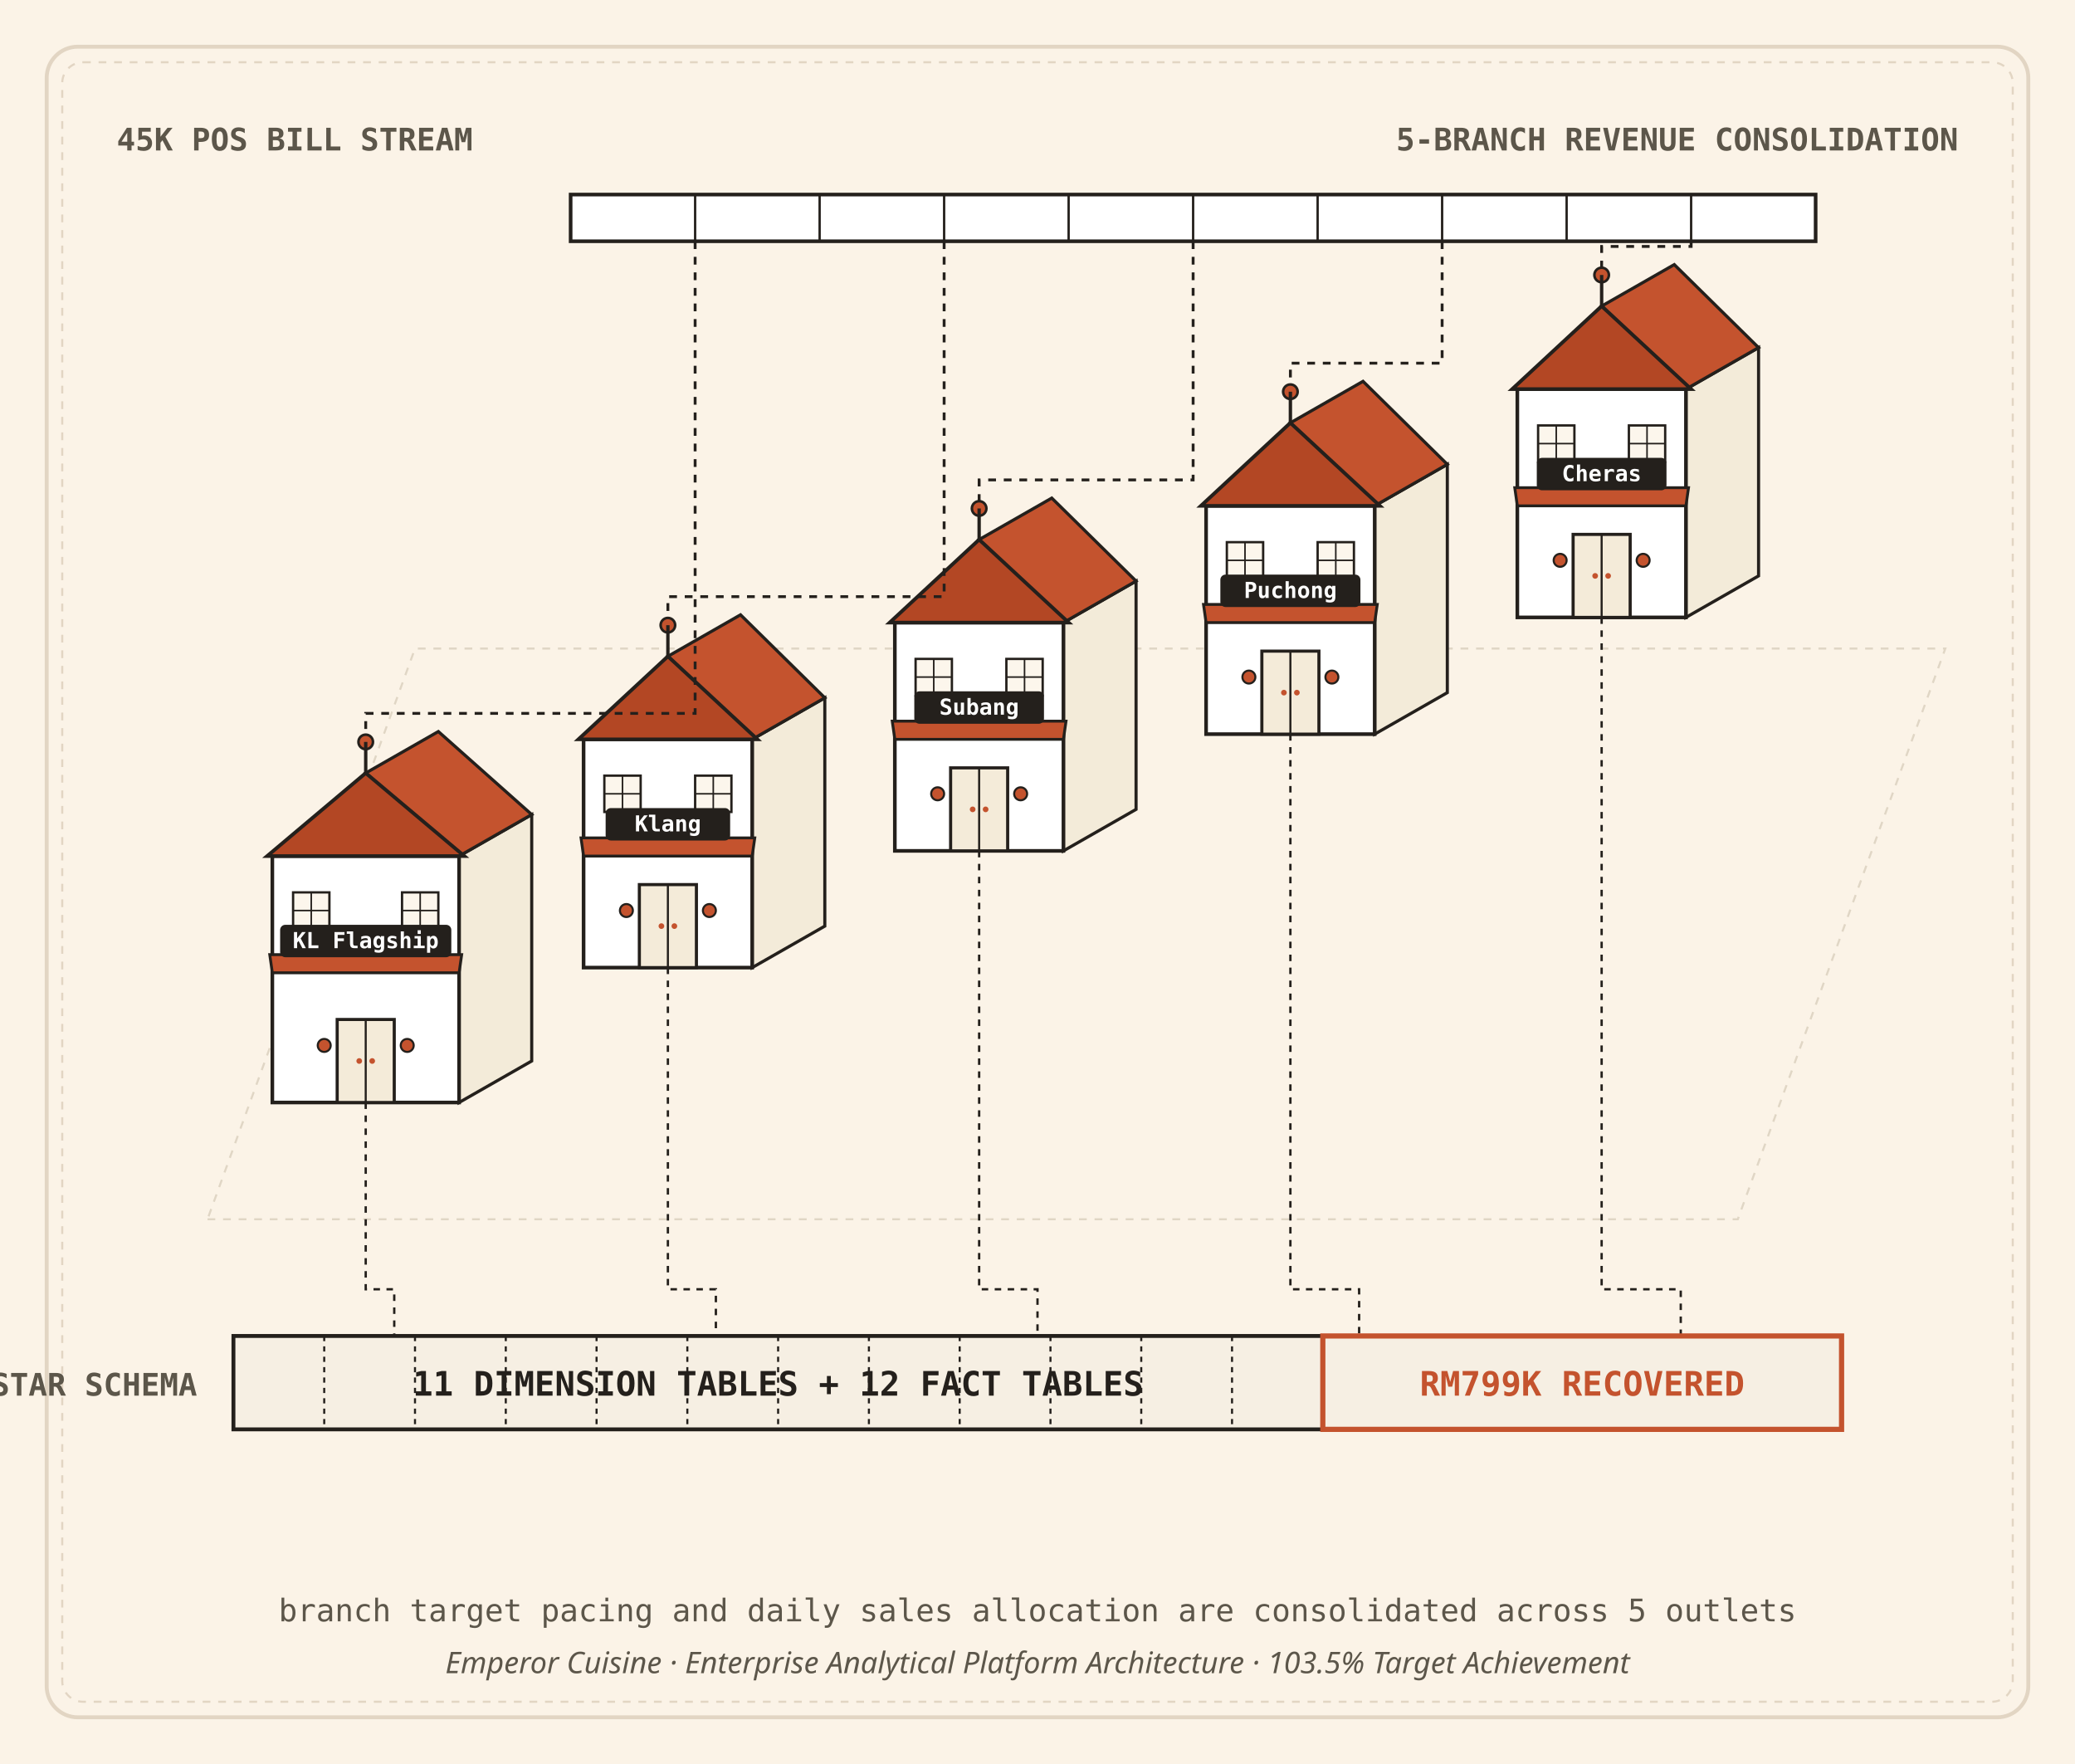
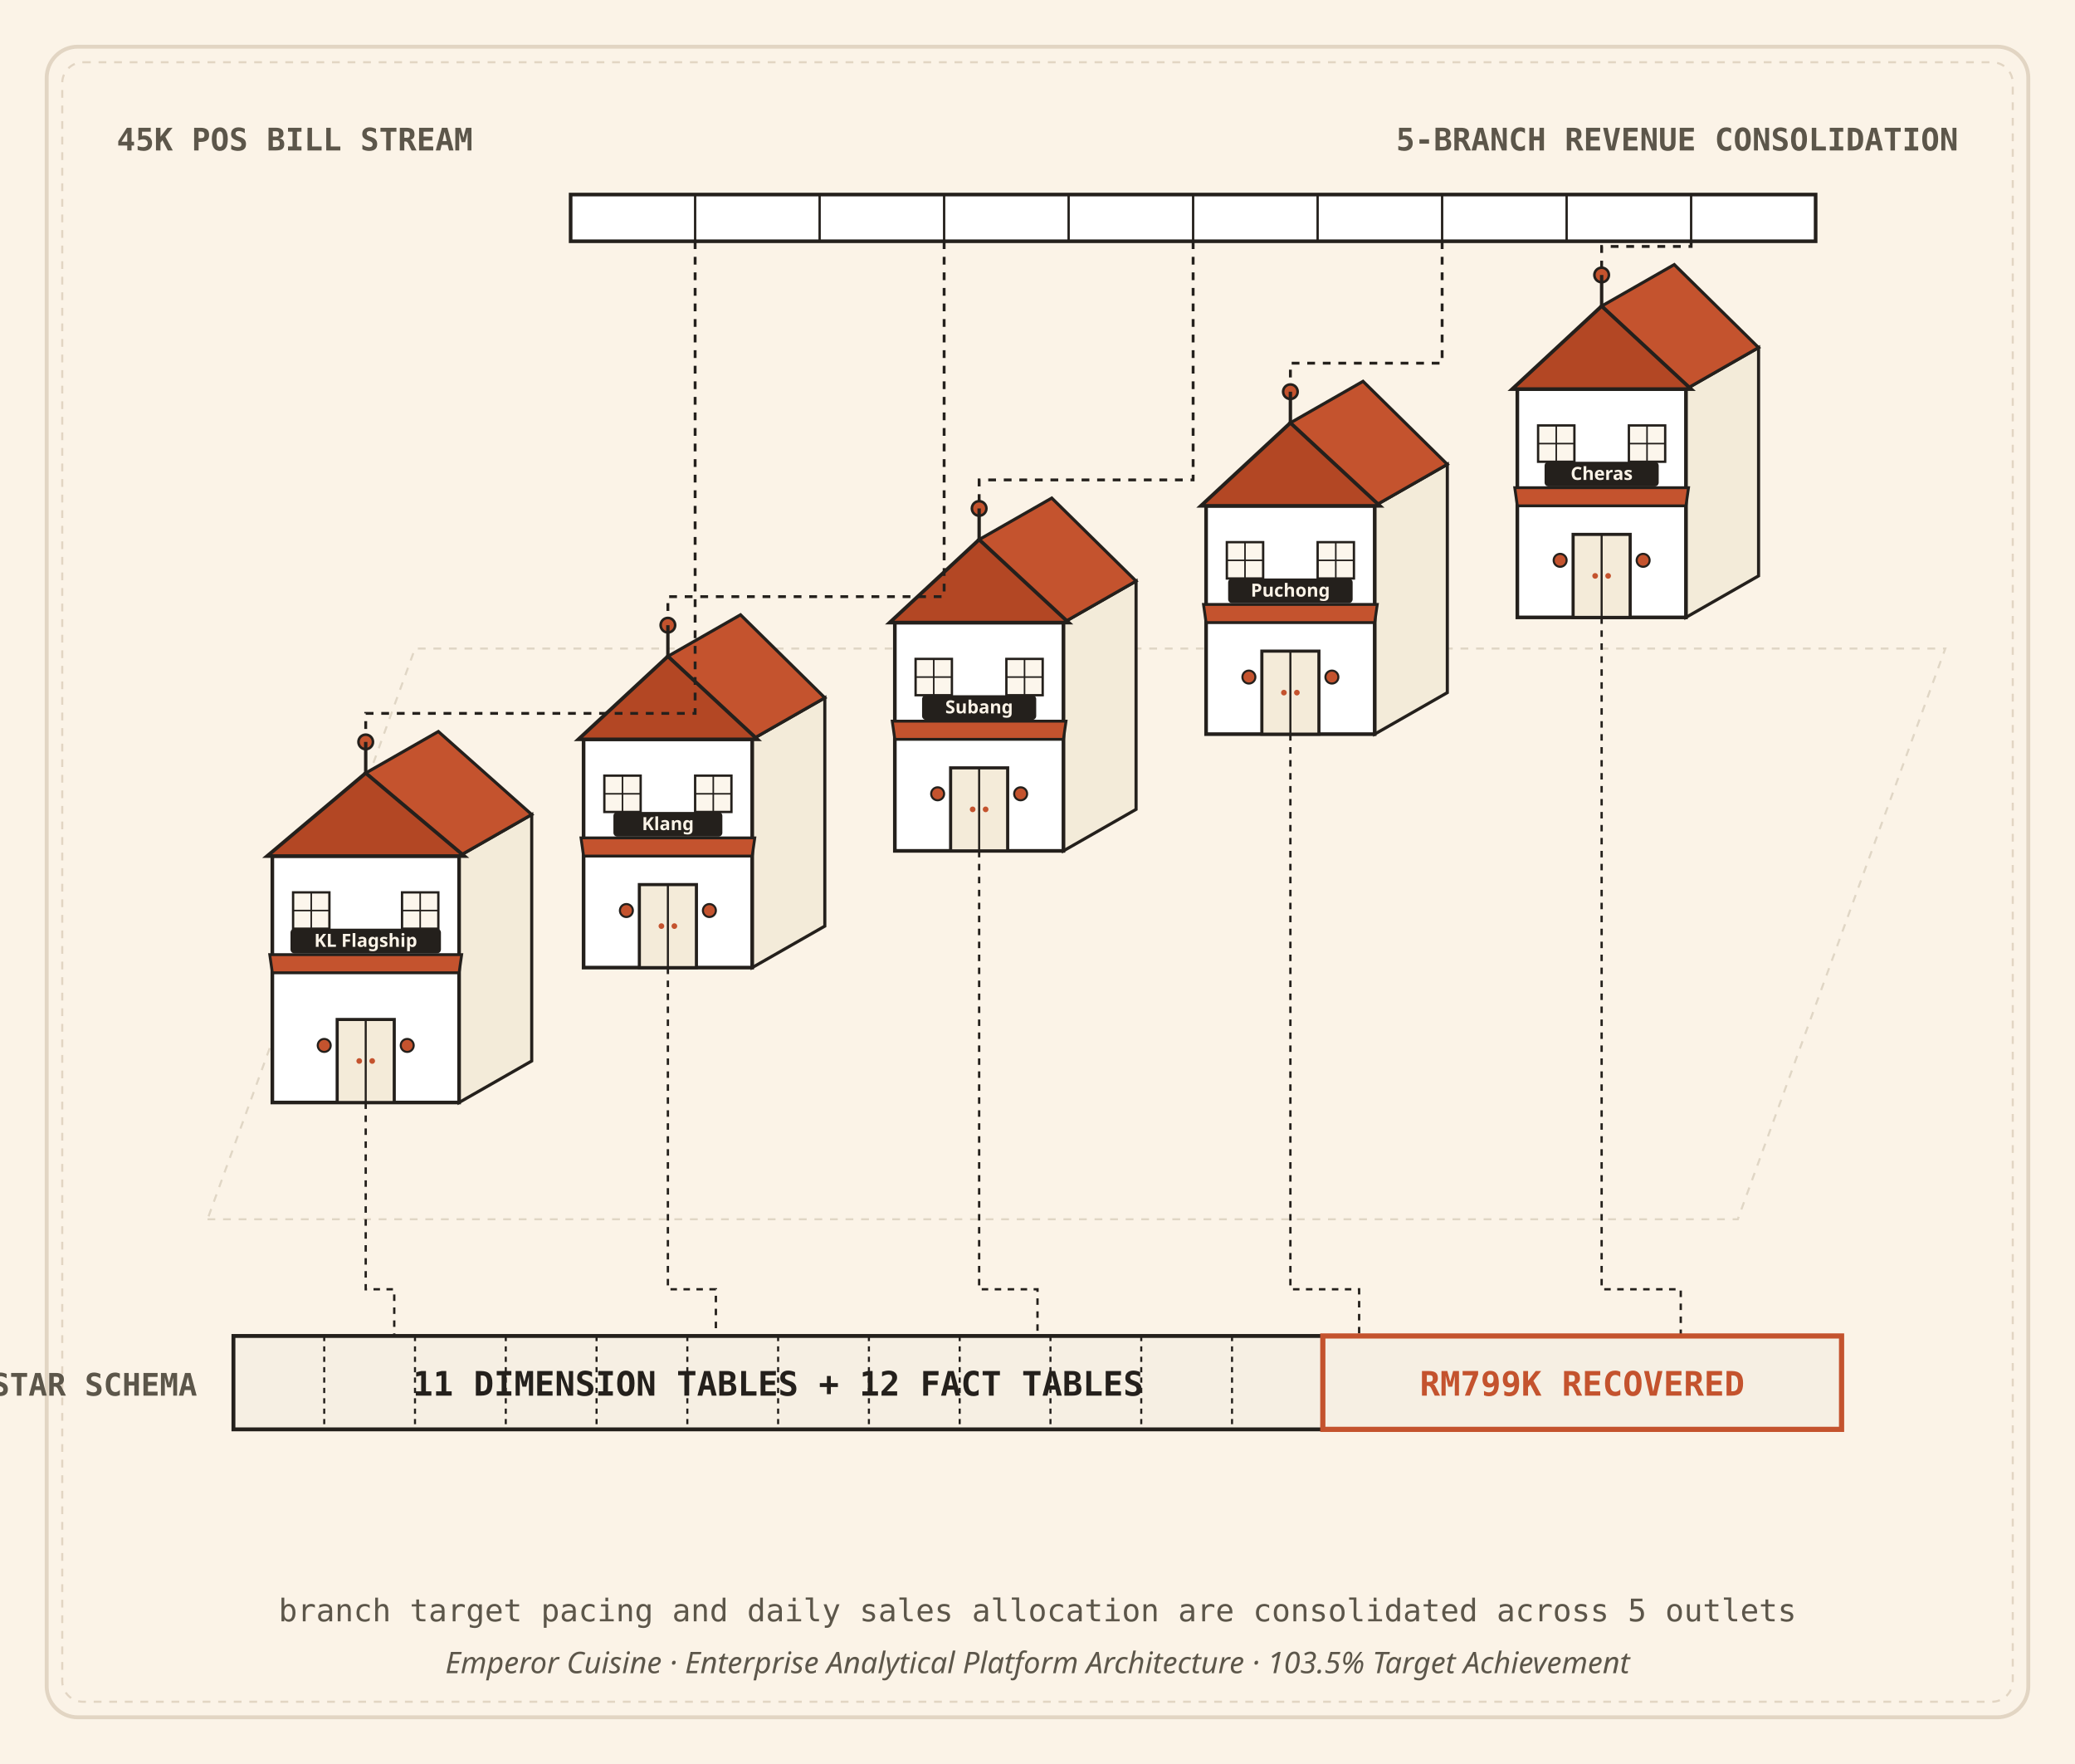
<svg xmlns="http://www.w3.org/2000/svg" viewBox="0 0 800 680" width="800" height="680">
  <rect width="800" height="680" fill="#fbf3e7" />
  <rect x="18" y="18" width="764" height="644" rx="12" fill="none" stroke="#e2d5c3" stroke-width="1.5" />
  <rect x="24" y="24" width="752" height="632" rx="8" fill="none" stroke="#e2d5c3" stroke-width="0.8" stroke-dasharray="3 3" />
  <text x="45" y="58" font-family="monospace" font-size="12" font-weight="700" fill="#5c564a">45K POS BILL STREAM</text>
  <text x="755" y="58" font-family="monospace" font-size="12" font-weight="700" fill="#5c564a" text-anchor="end">5-BRANCH REVENUE CONSOLIDATION</text>
  <rect x="220" y="75" width="480" height="18" fill="#ffffff" stroke="#24201c" stroke-width="1.4" />
  <line x1="268.0" y1="75" x2="268.0" y2="93" stroke="#24201c" stroke-width="0.9" />
  <line x1="316.0" y1="75" x2="316.0" y2="93" stroke="#24201c" stroke-width="0.9" />
  <line x1="364.0" y1="75" x2="364.0" y2="93" stroke="#24201c" stroke-width="0.9" />
  <line x1="412.0" y1="75" x2="412.0" y2="93" stroke="#24201c" stroke-width="0.9" />
  <line x1="460.0" y1="75" x2="460.0" y2="93" stroke="#24201c" stroke-width="0.9" />
  <line x1="508.0" y1="75" x2="508.0" y2="93" stroke="#24201c" stroke-width="0.9" />
  <line x1="556.0" y1="75" x2="556.0" y2="93" stroke="#24201c" stroke-width="0.9" />
  <line x1="604.0" y1="75" x2="604.0" y2="93" stroke="#24201c" stroke-width="0.9" />
  <line x1="652.0" y1="75" x2="652.0" y2="93" stroke="#24201c" stroke-width="0.9" />
  <path d="M 80 470 L 670 470 L 750 250 L 160 250 Z" fill="none" stroke="#e0d6c5" stroke-width="0.8" stroke-dasharray="3 3" />
  <path d="M 652.0 93 V 95 H 617.5 V 106" fill="none" stroke="#24201c" stroke-width="1.1" stroke-dasharray="3 3" />
  <circle cx="617.5" cy="106" r="2.8" fill="#c4532e" stroke="#24201c" stroke-width="1.0" />
  <path d="M 650 238 L 678 222 L 678 134 L 650 150 Z" fill="#f3ebd9" stroke="#24201c" stroke-width="1.2" />
  <path d="M 585 150 H 650 V 238 H 585 Z" fill="#ffffff" stroke="#24201c" stroke-width="1.4" />
  <path d="M 617.5 118 L 645.5 102 L 678 134 L 650 150 Z" fill="#c4532e" stroke="#24201c" stroke-width="1.2" />
  <path d="M 617.5 118 L 652 150 L 583 150 Z" fill="#b34724" stroke="#24201c" stroke-width="1.4" />
  <line x1="617.5" y1="118" x2="617.5" y2="106" stroke="#24201c" stroke-width="1.3" />
  <rect x="593" y="164" width="14" height="14" fill="#fcf6ec" stroke="#24201c" stroke-width="0.9" />
  <line x1="600.0" y1="164" x2="600.0" y2="178" stroke="#24201c" stroke-width="0.6" />
  <line x1="593" y1="171.0" x2="607" y2="171.0" stroke="#24201c" stroke-width="0.6" />
  <rect x="628" y="164" width="14" height="14" fill="#fcf6ec" stroke="#24201c" stroke-width="0.9" />
  <line x1="635.0" y1="164" x2="635.0" y2="178" stroke="#24201c" stroke-width="0.6" />
  <line x1="628" y1="171.0" x2="642" y2="171.0" stroke="#24201c" stroke-width="0.6" />
  <path d="M 584 188 H 651 L 650 195 H 585 Z" fill="#c4532e" stroke="#24201c" stroke-width="1.1" />
-   <rect x="592.5" y="176.5" width="50" height="12.5" fill="#24201c" rx="2" />
-   <text x="617.5" y="185.5" font-family="monospace, sans-serif" font-weight="bold" font-size="8.5" fill="#ffffff" text-anchor="middle">Cheras</text>
+   <rect x="595.5" y="178" width="44" height="9.5" fill="#24201c" rx="1.5" />
+   <text x="617.5" y="185" font-family="sans-serif" font-weight="bold" font-size="7" fill="#fbf3e7" text-anchor="middle">Cheras</text>
  <rect x="606.5" y="206" width="22" height="32" fill="#f4ebd9" stroke="#24201c" stroke-width="1.2" />
  <line x1="617.5" y1="206" x2="617.5" y2="238" stroke="#24201c" stroke-width="0.8" />
  <circle cx="615.0" cy="222.0" r="1.1" fill="#c4532e" />
  <circle cx="620.0" cy="222.0" r="1.1" fill="#c4532e" />
  <circle cx="601.5" cy="216" r="2.5" fill="#c4532e" stroke="#24201c" stroke-width="0.8" />
  <circle cx="633.5" cy="216" r="2.5" fill="#c4532e" stroke="#24201c" stroke-width="0.8" />
  <path d="M 556.0 93 V 140 H 497.5 V 151" fill="none" stroke="#24201c" stroke-width="1.1" stroke-dasharray="3 3" />
  <circle cx="497.5" cy="151" r="2.8" fill="#c4532e" stroke="#24201c" stroke-width="1.0" />
  <path d="M 530 283 L 558 267 L 558 179 L 530 195 Z" fill="#f3ebd9" stroke="#24201c" stroke-width="1.2" />
  <path d="M 465 195 H 530 V 283 H 465 Z" fill="#ffffff" stroke="#24201c" stroke-width="1.4" />
  <path d="M 497.5 163 L 525.5 147 L 558 179 L 530 195 Z" fill="#c4532e" stroke="#24201c" stroke-width="1.2" />
  <path d="M 497.5 163 L 532 195 L 463 195 Z" fill="#b34724" stroke="#24201c" stroke-width="1.4" />
  <line x1="497.5" y1="163" x2="497.5" y2="151" stroke="#24201c" stroke-width="1.3" />
  <rect x="473" y="209" width="14" height="14" fill="#fcf6ec" stroke="#24201c" stroke-width="0.9" />
  <line x1="480.0" y1="209" x2="480.0" y2="223" stroke="#24201c" stroke-width="0.6" />
  <line x1="473" y1="216.0" x2="487" y2="216.0" stroke="#24201c" stroke-width="0.6" />
  <rect x="508" y="209" width="14" height="14" fill="#fcf6ec" stroke="#24201c" stroke-width="0.9" />
  <line x1="515.0" y1="209" x2="515.0" y2="223" stroke="#24201c" stroke-width="0.6" />
  <line x1="508" y1="216.0" x2="522" y2="216.0" stroke="#24201c" stroke-width="0.6" />
  <path d="M 464 233 H 531 L 530 240 H 465 Z" fill="#c4532e" stroke="#24201c" stroke-width="1.1" />
-   <rect x="470.5" y="221.5" width="54" height="12.5" fill="#24201c" rx="2" />
-   <text x="497.5" y="230.5" font-family="monospace, sans-serif" font-weight="bold" font-size="8.5" fill="#ffffff" text-anchor="middle">Puchong</text>
+   <rect x="473.5" y="223" width="48" height="9.5" fill="#24201c" rx="1.5" />
+   <text x="497.5" y="230" font-family="sans-serif" font-weight="bold" font-size="7" fill="#fbf3e7" text-anchor="middle">Puchong</text>
  <rect x="486.5" y="251" width="22" height="32" fill="#f4ebd9" stroke="#24201c" stroke-width="1.2" />
  <line x1="497.5" y1="251" x2="497.5" y2="283" stroke="#24201c" stroke-width="0.8" />
  <circle cx="495.0" cy="267.0" r="1.1" fill="#c4532e" />
  <circle cx="500.0" cy="267.0" r="1.1" fill="#c4532e" />
  <circle cx="481.5" cy="261" r="2.5" fill="#c4532e" stroke="#24201c" stroke-width="0.8" />
  <circle cx="513.5" cy="261" r="2.5" fill="#c4532e" stroke="#24201c" stroke-width="0.8" />
  <path d="M 460.0 93 V 185 H 377.5 V 196" fill="none" stroke="#24201c" stroke-width="1.1" stroke-dasharray="3 3" />
  <circle cx="377.5" cy="196" r="2.8" fill="#c4532e" stroke="#24201c" stroke-width="1.0" />
  <path d="M 410 328 L 438 312 L 438 224 L 410 240 Z" fill="#f3ebd9" stroke="#24201c" stroke-width="1.2" />
  <path d="M 345 240 H 410 V 328 H 345 Z" fill="#ffffff" stroke="#24201c" stroke-width="1.4" />
  <path d="M 377.5 208 L 405.5 192 L 438 224 L 410 240 Z" fill="#c4532e" stroke="#24201c" stroke-width="1.2" />
  <path d="M 377.5 208 L 412 240 L 343 240 Z" fill="#b34724" stroke="#24201c" stroke-width="1.4" />
  <line x1="377.5" y1="208" x2="377.5" y2="196" stroke="#24201c" stroke-width="1.3" />
  <rect x="353" y="254" width="14" height="14" fill="#fcf6ec" stroke="#24201c" stroke-width="0.9" />
  <line x1="360.0" y1="254" x2="360.0" y2="268" stroke="#24201c" stroke-width="0.6" />
  <line x1="353" y1="261.0" x2="367" y2="261.0" stroke="#24201c" stroke-width="0.6" />
  <rect x="388" y="254" width="14" height="14" fill="#fcf6ec" stroke="#24201c" stroke-width="0.9" />
  <line x1="395.0" y1="254" x2="395.0" y2="268" stroke="#24201c" stroke-width="0.6" />
  <line x1="388" y1="261.0" x2="402" y2="261.0" stroke="#24201c" stroke-width="0.6" />
  <path d="M 344 278 H 411 L 410 285 H 345 Z" fill="#c4532e" stroke="#24201c" stroke-width="1.1" />
-   <rect x="352.5" y="266.5" width="50" height="12.5" fill="#24201c" rx="2" />
-   <text x="377.5" y="275.5" font-family="monospace, sans-serif" font-weight="bold" font-size="8.5" fill="#ffffff" text-anchor="middle">Subang</text>
+   <rect x="355.5" y="268" width="44" height="9.5" fill="#24201c" rx="1.5" />
+   <text x="377.5" y="275" font-family="sans-serif" font-weight="bold" font-size="7" fill="#fbf3e7" text-anchor="middle">Subang</text>
  <rect x="366.5" y="296" width="22" height="32" fill="#f4ebd9" stroke="#24201c" stroke-width="1.2" />
  <line x1="377.5" y1="296" x2="377.5" y2="328" stroke="#24201c" stroke-width="0.8" />
  <circle cx="375.0" cy="312.0" r="1.1" fill="#c4532e" />
  <circle cx="380.0" cy="312.0" r="1.1" fill="#c4532e" />
  <circle cx="361.5" cy="306" r="2.5" fill="#c4532e" stroke="#24201c" stroke-width="0.8" />
  <circle cx="393.5" cy="306" r="2.5" fill="#c4532e" stroke="#24201c" stroke-width="0.8" />
  <path d="M 364.0 93 V 230 H 257.5 V 241" fill="none" stroke="#24201c" stroke-width="1.1" stroke-dasharray="3 3" />
  <circle cx="257.5" cy="241" r="2.8" fill="#c4532e" stroke="#24201c" stroke-width="1.0" />
  <path d="M 290 373 L 318 357 L 318 269 L 290 285 Z" fill="#f3ebd9" stroke="#24201c" stroke-width="1.2" />
  <path d="M 225 285 H 290 V 373 H 225 Z" fill="#ffffff" stroke="#24201c" stroke-width="1.4" />
  <path d="M 257.5 253 L 285.5 237 L 318 269 L 290 285 Z" fill="#c4532e" stroke="#24201c" stroke-width="1.2" />
  <path d="M 257.5 253 L 292 285 L 223 285 Z" fill="#b34724" stroke="#24201c" stroke-width="1.4" />
  <line x1="257.5" y1="253" x2="257.5" y2="241" stroke="#24201c" stroke-width="1.3" />
  <rect x="233" y="299" width="14" height="14" fill="#fcf6ec" stroke="#24201c" stroke-width="0.9" />
  <line x1="240.0" y1="299" x2="240.0" y2="313" stroke="#24201c" stroke-width="0.6" />
  <line x1="233" y1="306.0" x2="247" y2="306.0" stroke="#24201c" stroke-width="0.6" />
  <rect x="268" y="299" width="14" height="14" fill="#fcf6ec" stroke="#24201c" stroke-width="0.9" />
  <line x1="275.0" y1="299" x2="275.0" y2="313" stroke="#24201c" stroke-width="0.6" />
  <line x1="268" y1="306.0" x2="282" y2="306.0" stroke="#24201c" stroke-width="0.6" />
  <path d="M 224 323 H 291 L 290 330 H 225 Z" fill="#c4532e" stroke="#24201c" stroke-width="1.1" />
-   <rect x="233.5" y="311.5" width="48" height="12.5" fill="#24201c" rx="2" />
-   <text x="257.5" y="320.5" font-family="monospace, sans-serif" font-weight="bold" font-size="8.5" fill="#ffffff" text-anchor="middle">Klang</text>
+   <rect x="236.5" y="313" width="42" height="9.5" fill="#24201c" rx="1.5" />
+   <text x="257.5" y="320" font-family="sans-serif" font-weight="bold" font-size="7" fill="#fbf3e7" text-anchor="middle">Klang</text>
  <rect x="246.5" y="341" width="22" height="32" fill="#f4ebd9" stroke="#24201c" stroke-width="1.2" />
  <line x1="257.5" y1="341" x2="257.5" y2="373" stroke="#24201c" stroke-width="0.8" />
  <circle cx="255.0" cy="357.0" r="1.1" fill="#c4532e" />
  <circle cx="260.0" cy="357.0" r="1.1" fill="#c4532e" />
  <circle cx="241.5" cy="351" r="2.5" fill="#c4532e" stroke="#24201c" stroke-width="0.8" />
  <circle cx="273.5" cy="351" r="2.5" fill="#c4532e" stroke="#24201c" stroke-width="0.8" />
  <path d="M 268.0 93 V 275 H 141.0 V 286" fill="none" stroke="#24201c" stroke-width="1.1" stroke-dasharray="3 3" />
  <circle cx="141.0" cy="286" r="2.8" fill="#c4532e" stroke="#24201c" stroke-width="1.0" />
  <path d="M 177 425 L 205 409 L 205 314 L 177 330 Z" fill="#f3ebd9" stroke="#24201c" stroke-width="1.2" />
  <path d="M 105 330 H 177 V 425 H 105 Z" fill="#ffffff" stroke="#24201c" stroke-width="1.4" />
  <path d="M 141.0 298 L 169.0 282 L 205 314 L 177 330 Z" fill="#c4532e" stroke="#24201c" stroke-width="1.2" />
  <path d="M 141.0 298 L 179 330 L 103 330 Z" fill="#b34724" stroke="#24201c" stroke-width="1.4" />
  <line x1="141.0" y1="298" x2="141.0" y2="286" stroke="#24201c" stroke-width="1.3" />
  <rect x="113" y="344" width="14" height="14" fill="#fcf6ec" stroke="#24201c" stroke-width="0.9" />
  <line x1="120.0" y1="344" x2="120.0" y2="358" stroke="#24201c" stroke-width="0.6" />
  <line x1="113" y1="351.0" x2="127" y2="351.0" stroke="#24201c" stroke-width="0.6" />
  <rect x="155" y="344" width="14" height="14" fill="#fcf6ec" stroke="#24201c" stroke-width="0.9" />
  <line x1="162.0" y1="344" x2="162.0" y2="358" stroke="#24201c" stroke-width="0.6" />
  <line x1="155" y1="351.0" x2="169" y2="351.0" stroke="#24201c" stroke-width="0.6" />
  <path d="M 104 368 H 178 L 177 375 H 105 Z" fill="#c4532e" stroke="#24201c" stroke-width="1.1" />
-   <rect x="108.0" y="356.5" width="66" height="12.5" fill="#24201c" rx="2" />
-   <text x="141.0" y="365.5" font-family="monospace, sans-serif" font-weight="bold" font-size="8.5" fill="#ffffff" text-anchor="middle">KL Flagship</text>
+   <rect x="112.0" y="358" width="58" height="9.5" fill="#24201c" rx="1.5" />
+   <text x="141.0" y="365" font-family="sans-serif" font-weight="bold" font-size="7" fill="#fbf3e7" text-anchor="middle">KL Flagship</text>
  <rect x="130.0" y="393" width="22" height="32" fill="#f4ebd9" stroke="#24201c" stroke-width="1.2" />
  <line x1="141.0" y1="393" x2="141.0" y2="425" stroke="#24201c" stroke-width="0.8" />
  <circle cx="138.5" cy="409.0" r="1.1" fill="#c4532e" />
  <circle cx="143.5" cy="409.0" r="1.1" fill="#c4532e" />
  <circle cx="125.0" cy="403" r="2.5" fill="#c4532e" stroke="#24201c" stroke-width="0.8" />
  <circle cx="157.0" cy="403" r="2.5" fill="#c4532e" stroke="#24201c" stroke-width="0.8" />
  <path d="M 141.0 425 V 497 H 152.0 V 515" fill="none" stroke="#24201c" stroke-width="0.9" stroke-dasharray="2.5 2.5" />
  <path d="M 257.5 373 V 497 H 276.0 V 515" fill="none" stroke="#24201c" stroke-width="0.9" stroke-dasharray="2.5 2.5" />
  <path d="M 377.5 328 V 497 H 400.0 V 515" fill="none" stroke="#24201c" stroke-width="0.9" stroke-dasharray="2.5 2.5" />
  <path d="M 497.5 283 V 497 H 524.0 V 515" fill="none" stroke="#24201c" stroke-width="0.9" stroke-dasharray="2.5 2.5" />
  <path d="M 617.5 238 V 497 H 648.0 V 515" fill="none" stroke="#24201c" stroke-width="0.9" stroke-dasharray="2.5 2.5" />
  <rect x="90" y="515" width="620" height="36" fill="#f6efe3" stroke="#24201c" stroke-width="1.5" />
  <line x1="125" y1="515" x2="125" y2="551" stroke="#24201c" stroke-width="0.8" stroke-dasharray="2 2" />
  <line x1="160" y1="515" x2="160" y2="551" stroke="#24201c" stroke-width="0.8" stroke-dasharray="2 2" />
  <line x1="195" y1="515" x2="195" y2="551" stroke="#24201c" stroke-width="0.8" stroke-dasharray="2 2" />
  <line x1="230" y1="515" x2="230" y2="551" stroke="#24201c" stroke-width="0.8" stroke-dasharray="2 2" />
  <line x1="265" y1="515" x2="265" y2="551" stroke="#24201c" stroke-width="0.8" stroke-dasharray="2 2" />
  <line x1="300" y1="515" x2="300" y2="551" stroke="#24201c" stroke-width="0.8" stroke-dasharray="2 2" />
  <line x1="335" y1="515" x2="335" y2="551" stroke="#24201c" stroke-width="0.8" stroke-dasharray="2 2" />
  <line x1="370" y1="515" x2="370" y2="551" stroke="#24201c" stroke-width="0.8" stroke-dasharray="2 2" />
  <line x1="405" y1="515" x2="405" y2="551" stroke="#24201c" stroke-width="0.8" stroke-dasharray="2 2" />
  <line x1="440" y1="515" x2="440" y2="551" stroke="#24201c" stroke-width="0.8" stroke-dasharray="2 2" />
  <line x1="475" y1="515" x2="475" y2="551" stroke="#24201c" stroke-width="0.8" stroke-dasharray="2 2" />
  <rect x="510" y="515" width="200" height="36" fill="none" stroke="#c4532e" stroke-width="2" />
  <text x="76" y="538" font-family="monospace" font-size="12" font-weight="700" fill="#5c564a" text-anchor="end">STAR SCHEMA</text>
  <text x="300.0" y="538" font-family="monospace" font-size="13" font-weight="700" fill="#24201c" text-anchor="middle">11 DIMENSION TABLES + 12 FACT TABLES</text>
  <text x="610.0" y="538" font-family="monospace" font-size="13" font-weight="800" fill="#c4532e" text-anchor="middle">RM799K RECOVERED</text>
  <text x="400.0" y="625" font-family="monospace" font-size="12" fill="#5c564a" text-anchor="middle">branch target pacing and daily sales allocation are consolidated across 5 outlets</text>
  <text x="400.0" y="645" font-family="sans-serif" font-style="italic" font-size="11.5" fill="#5c564a" text-anchor="middle">Emperor Cuisine · Enterprise Analytical Platform Architecture · 103.5% Target Achievement</text>
</svg>
